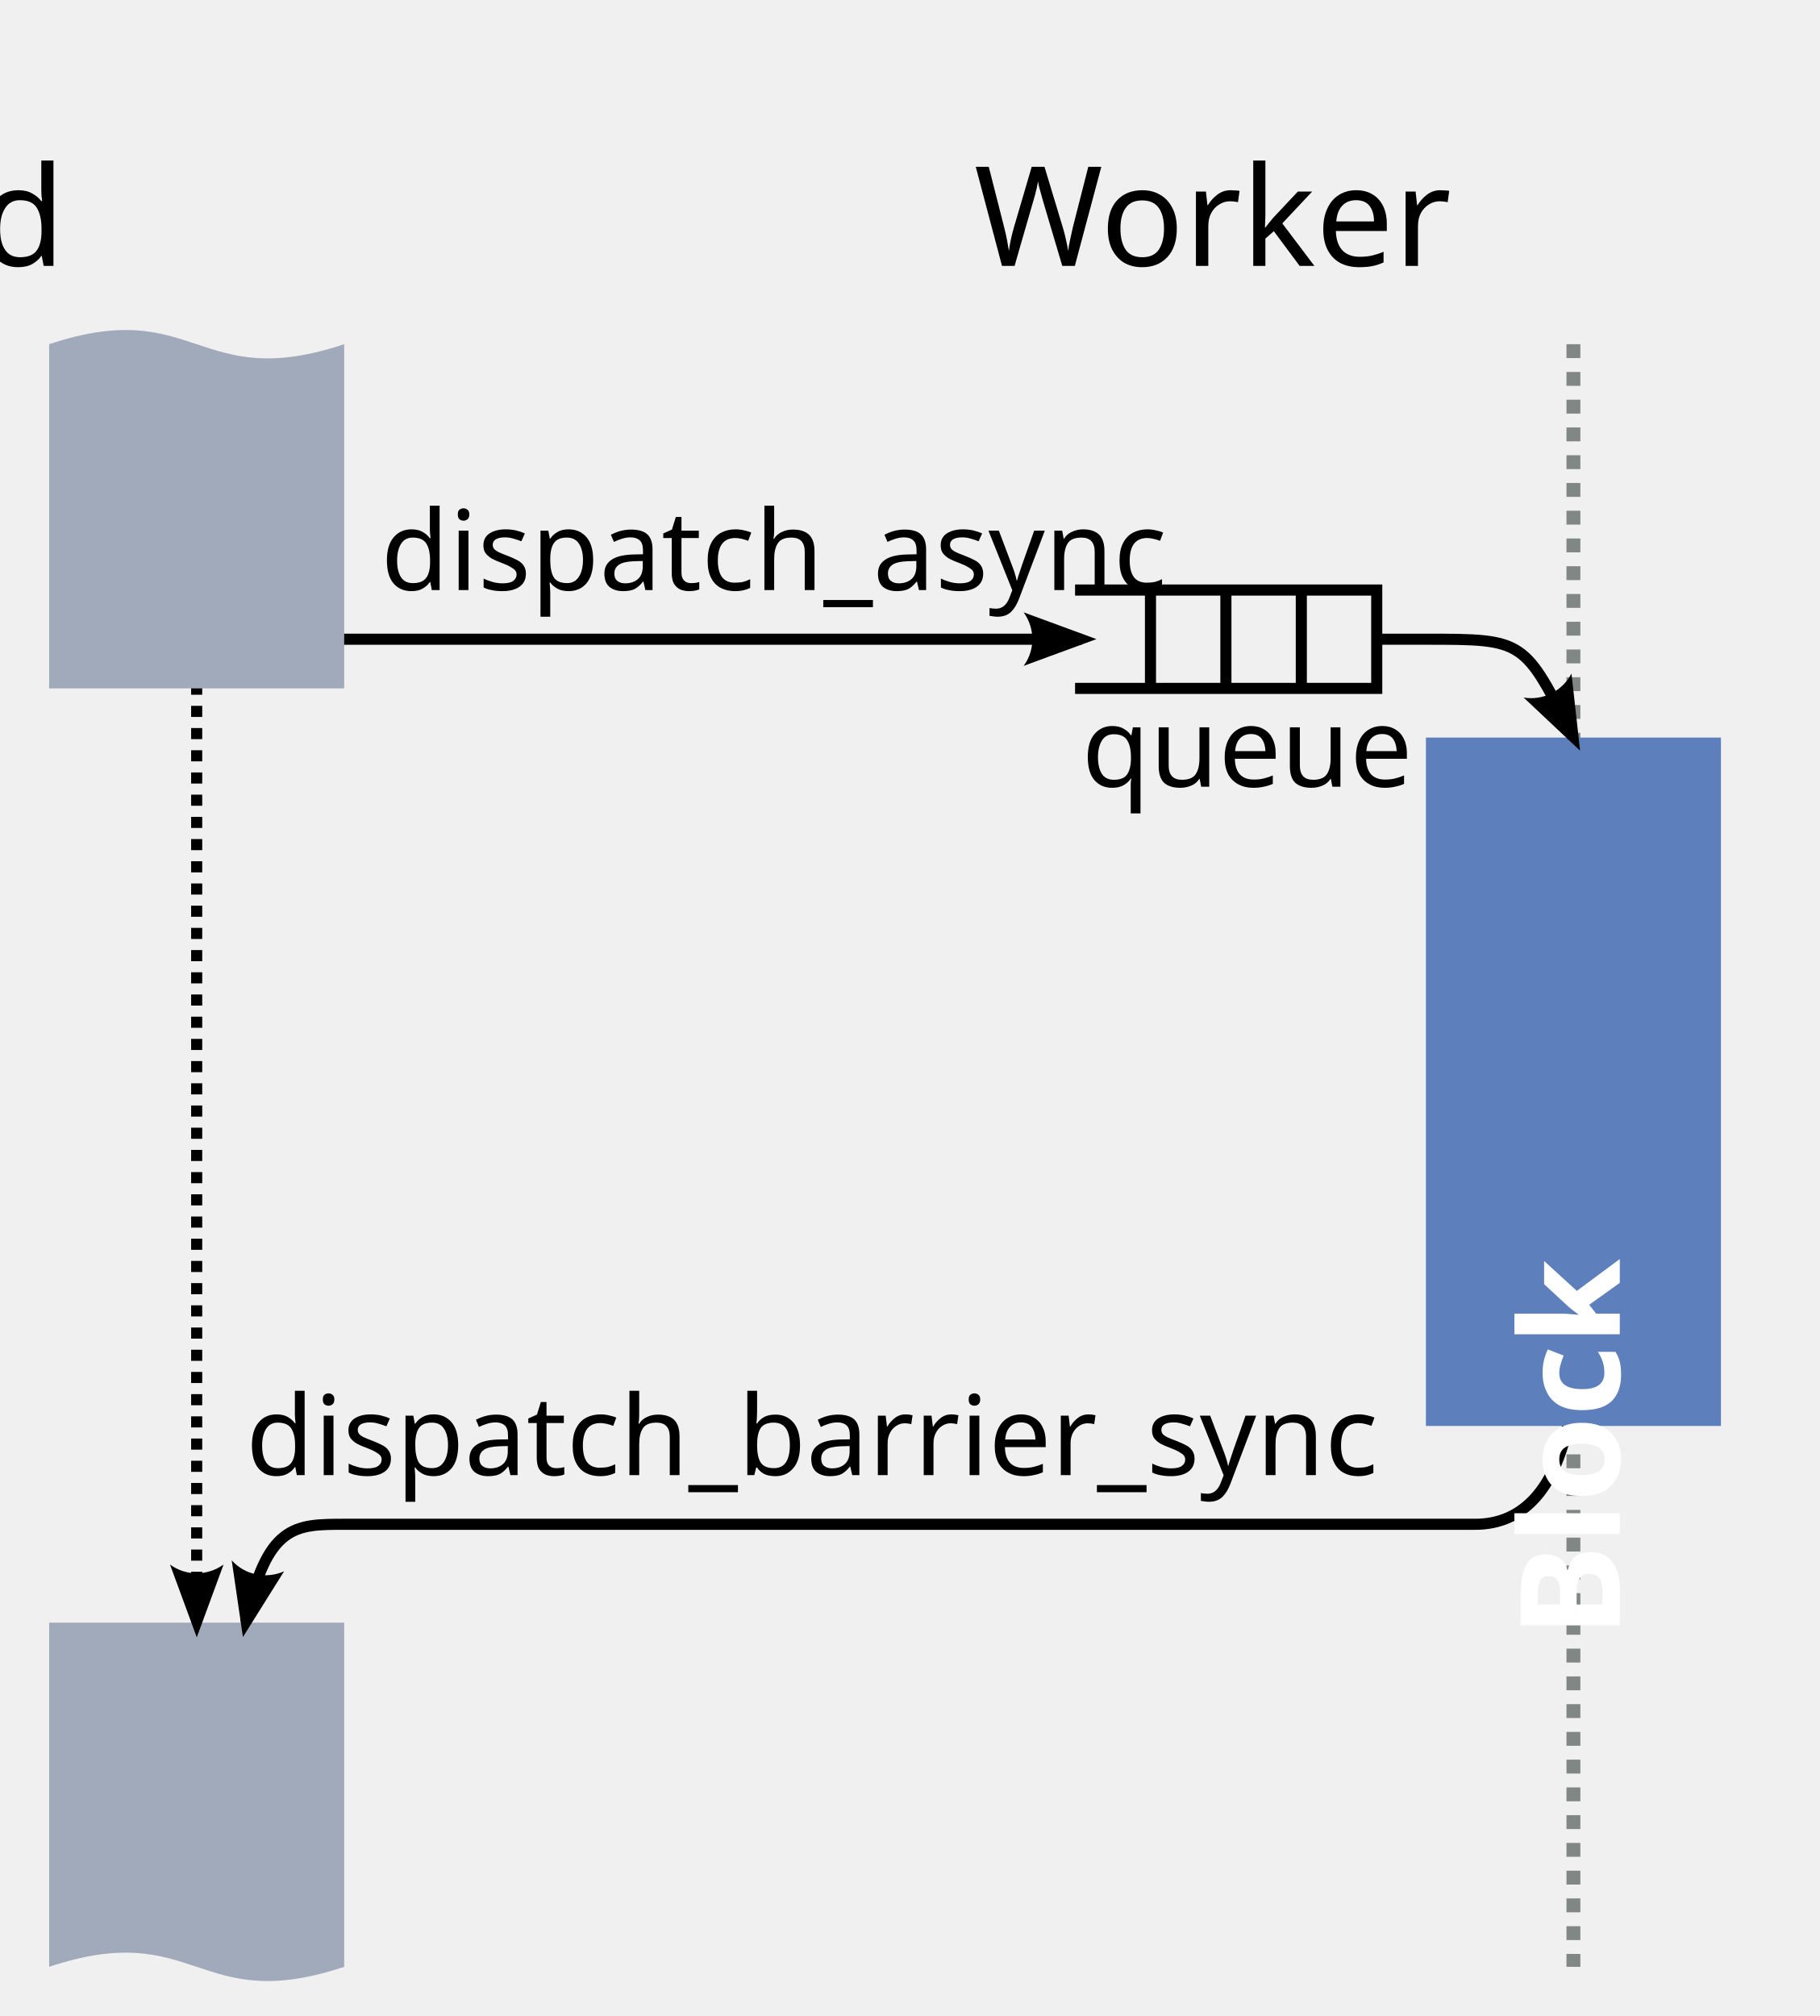
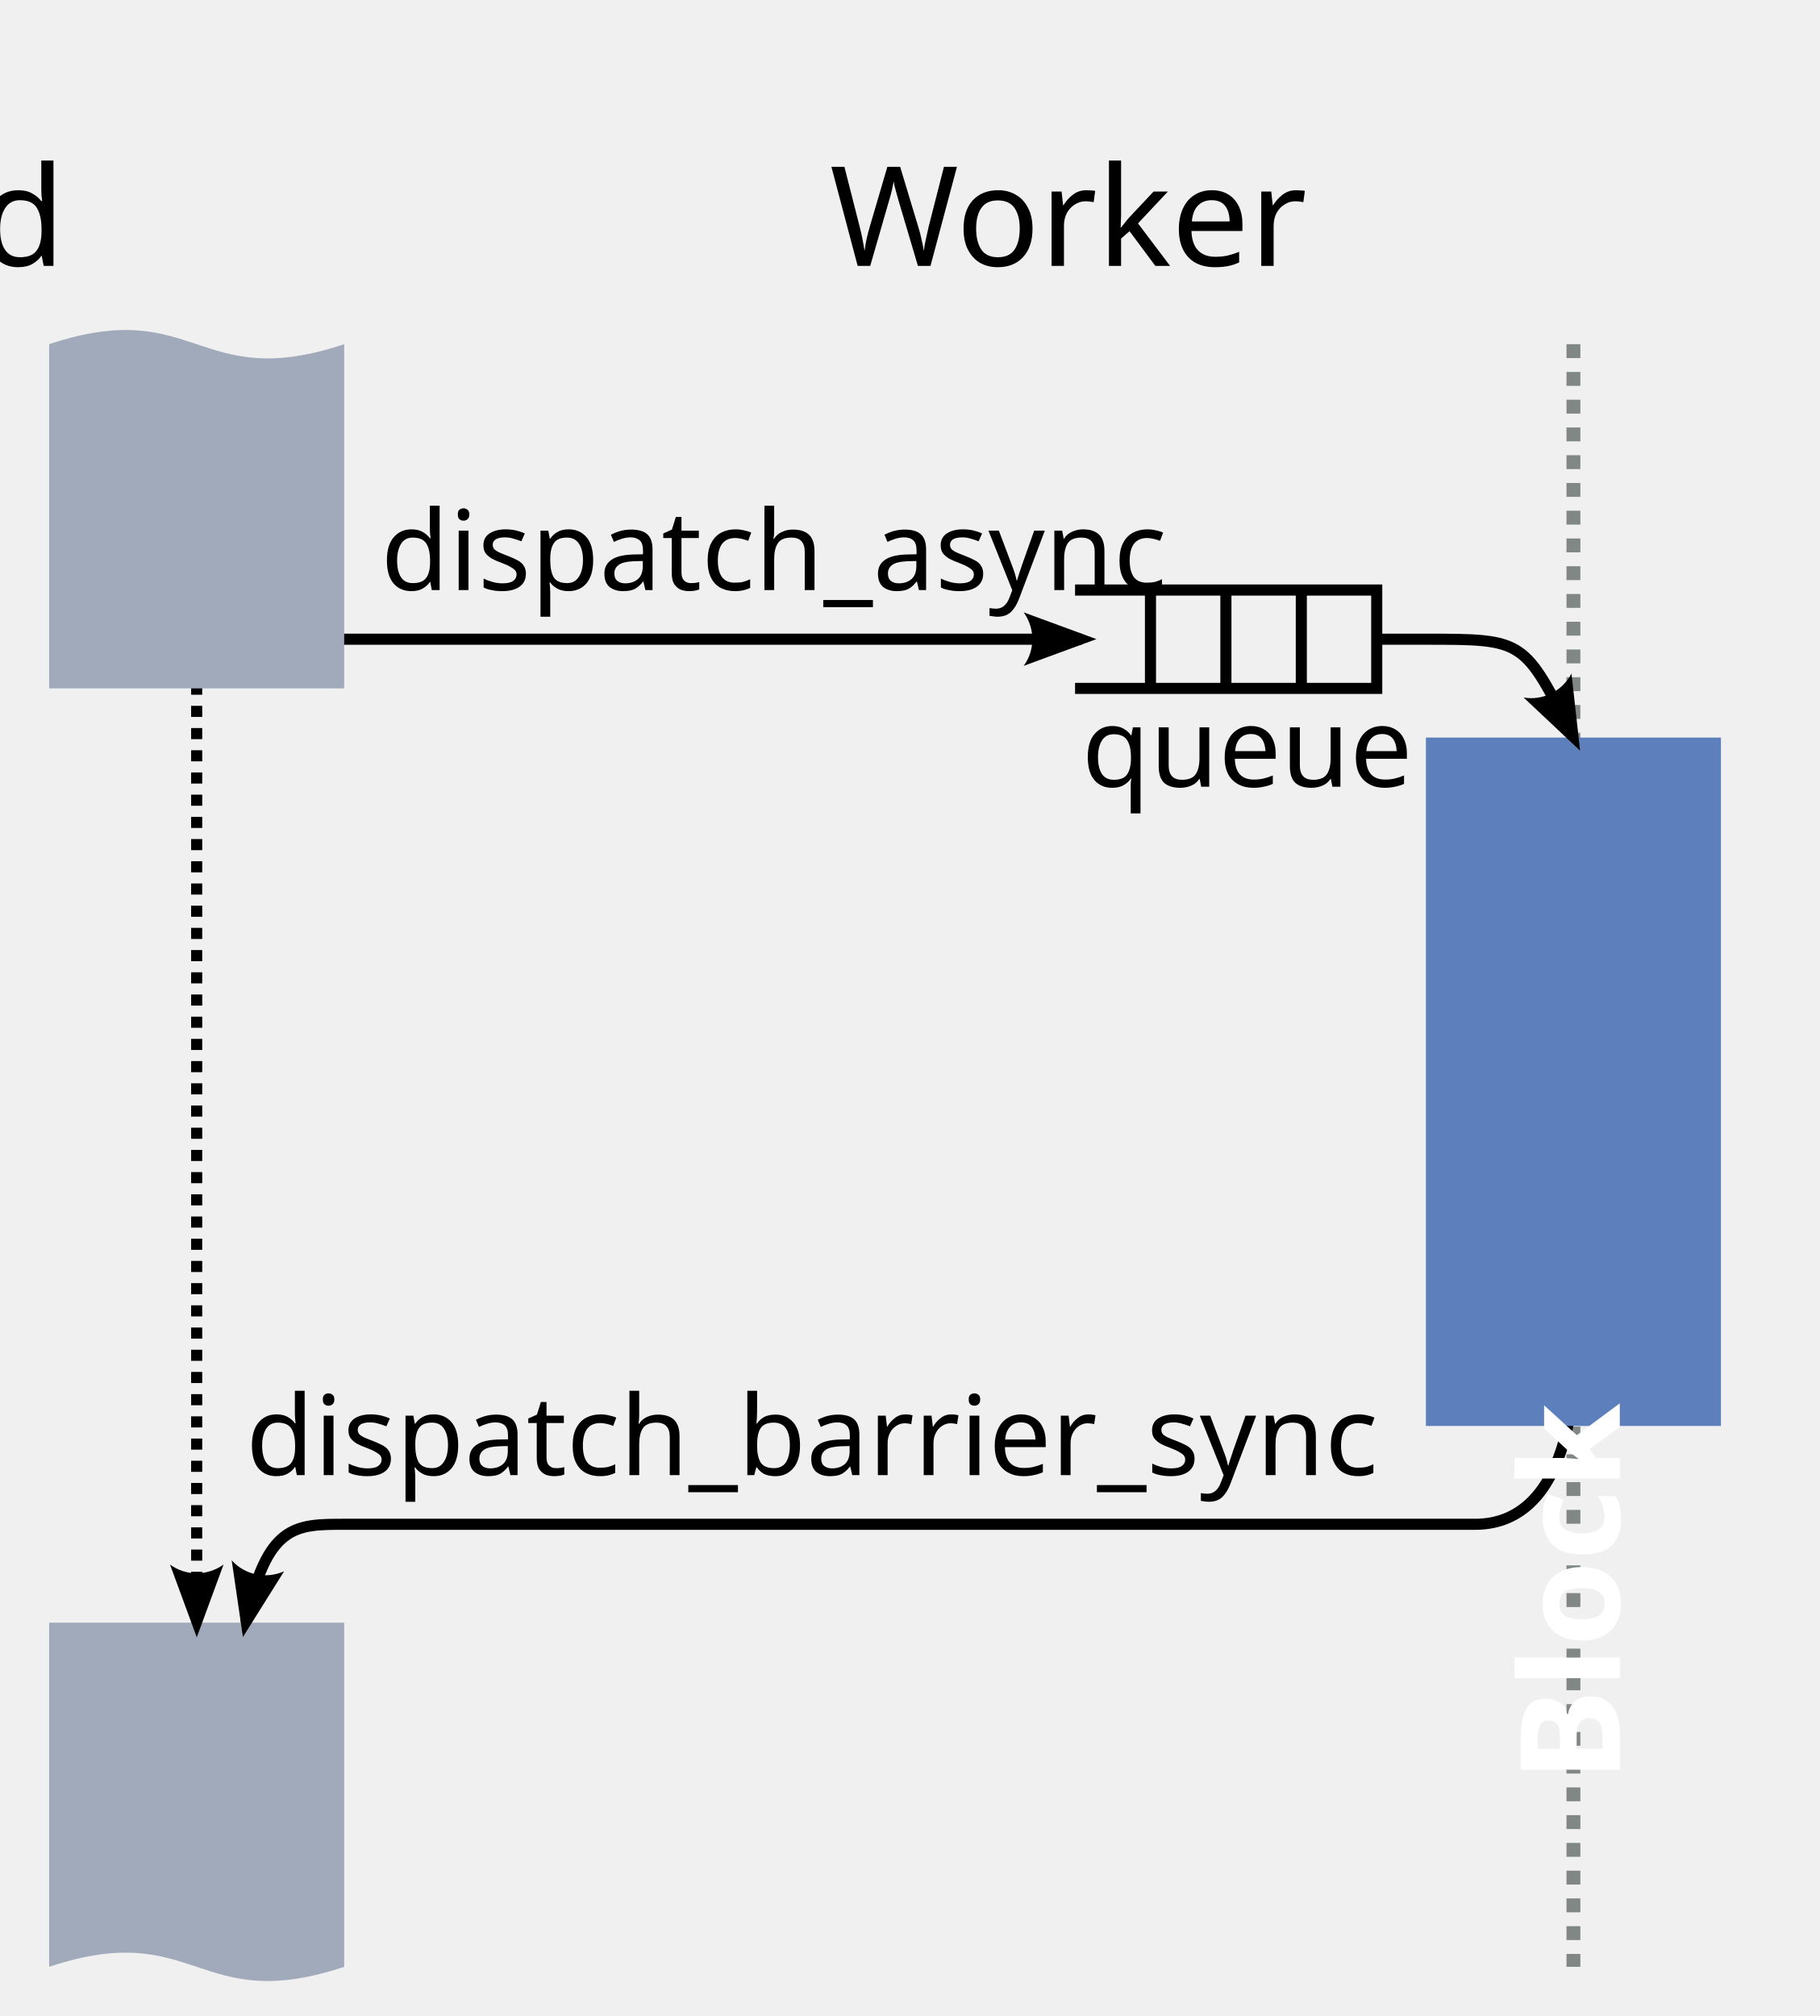
<svg xmlns="http://www.w3.org/2000/svg" width="131.102" height="145.276" id="svg2" version="1.1">
  <defs id="defs4">
    <marker orient="auto" refY="0" refX="0" id="Arrow2Mend" style="overflow:visible">
      <path id="path3844" style="font-size:12px;fill-rule:evenodd;stroke-width:0.625;stroke-linejoin:round" d="M 8.719,4.034 -2.207,0.016 8.719,-4.002 c -1.745,2.372 -1.735,5.617 -6e-7,8.035 z" transform="scale(-0.6,-0.6)" />
    </marker>
-     <marker orient="auto" refY="0" refX="0" id="Arrow1Lend" style="overflow:visible">
-       <path id="path3820" d="M 0,0 5,-5 -12.5,0 5,5 0,0 z" style="fill-rule:evenodd;stroke:#000000;stroke-width:1pt;marker-start:none" transform="matrix(-0.8,0,0,-0.8,-10,0)" />
-     </marker>
  </defs>
  <g id="layer1" transform="translate(0,-907.0853)">
-     <path style="fill:none;stroke:#808785;stroke-width:1;stroke-linecap:butt;stroke-linejoin:miter;stroke-miterlimit:4;stroke-opacity:1;stroke-dasharray:1, 1;stroke-dashoffset:0" d="m 113.386,931.889 0,116.929" id="path2989" />
-     <path id="path3036" d="m 3.543,1048.818 c 10.63,-3.543 10.63,3.543 21.26,0 1e-6,-10.63 0,-24.803 0,-24.803 l -21.26,0 c 0,0 0,14.173 0,24.803 z" style="fill:#a1aabb" />
-     <path style="fill:none;stroke:#000000;stroke-width:0.8;stroke-linecap:butt;stroke-linejoin:round;stroke-miterlimit:4;stroke-opacity:1;stroke-dasharray:none;marker-end:url(#Arrow2Mend)" d="m 113.386,1006.298 c 0,0 0,10.63 -7.087,10.63 -7.087,0 -77.953,0 -81.496,0 -3.543,0 -5.597,0 -7.087,7.087" id="path5942" />
    <text xml:space="preserve" style="font-size:40px;font-style:normal;font-weight:normal;line-height:100%;letter-spacing:0px;word-spacing:0px;fill:#000000;fill-opacity:1;stroke:none;font-family:Sans" x="14.173" y="916.245" id="text2995">
      <tspan id="tspan2997" x="14.173" y="916.245" style="font-size:10px;font-style:normal;font-variant:normal;font-weight:300;font-stretch:normal;text-align:center;line-height:100%;writing-mode:lr-tb;text-anchor:middle;font-family:Gill Sans;-inkscape-font-specification:Gill Sans Light">Main</tspan>
      <tspan x="14.173" y="926.245" id="tspan2999" style="font-size:10px;font-style:normal;font-variant:normal;font-weight:300;font-stretch:normal;text-align:center;line-height:100%;writing-mode:lr-tb;text-anchor:middle;font-family:Gill Sans;-inkscape-font-specification:Gill Sans Light">Thread</tspan>
    </text>
-     <text xml:space="preserve" style="font-size:40px;font-style:normal;font-weight:normal;line-height:100%;letter-spacing:0px;word-spacing:0px;fill:#000000;fill-opacity:1;stroke:none;font-family:Sans" x="113.386" y="916.245" id="text3001">
-       <tspan id="tspan3003" x="113.386" y="916.245" style="font-size:10px;font-style:normal;font-variant:normal;font-weight:300;font-stretch:normal;text-align:center;line-height:100%;writing-mode:lr-tb;text-anchor:middle;font-family:Gill Sans;-inkscape-font-specification:Gill Sans Light" />
-       <tspan x="113.386" y="926.245" id="tspan3005" style="font-size:10px;font-style:normal;font-variant:normal;font-weight:300;font-stretch:normal;text-align:center;line-height:100%;writing-mode:lr-tb;text-anchor:middle;font-family:Gill Sans;-inkscape-font-specification:Gill Sans Light">Worker</tspan>
-     </text>
+     <g id="g4807">
+       <path id="path2989" d="m 113.386,931.889 0,116.929" style="fill:none;stroke:#808785;stroke-width:1;stroke-linecap:butt;stroke-linejoin:miter;stroke-miterlimit:4;stroke-opacity:1;stroke-dasharray:1, 1;stroke-dashoffset:0" />
+       <text id="text3001" y="916.245" x="113.386" style="font-size:40px;font-style:normal;font-weight:normal;line-height:100%;letter-spacing:0px;word-spacing:0px;fill:#000000;fill-opacity:1;stroke:none;font-family:Sans" xml:space="preserve">
+         <tspan style="font-size:10px;font-style:normal;font-variant:normal;font-weight:300;font-stretch:normal;text-align:center;line-height:100%;writing-mode:lr-tb;text-anchor:middle;font-family:Gill Sans;-inkscape-font-specification:Gill Sans Light" y="916.245" x="113.386" id="tspan3003" />
+         <tspan style="font-size:10px;font-style:normal;font-variant:normal;font-weight:300;font-stretch:normal;text-align:center;line-height:100%;writing-mode:lr-tb;text-anchor:middle;font-family:Gill Sans;-inkscape-font-specification:Gill Sans Light" id="tspan3005" y="926.245" x="113.386">Worker</tspan>
+       </text>
+     </g>
+     <path id="path3036" d="m 3.543,1048.818 c 10.63,-3.543 10.63,3.543 21.26,0 1e-6,-10.63 0,-24.803 0,-24.803 l -21.26,0 c 0,0 0,14.173 0,24.803 z" style="fill:#a1aabb" />
    <path style="fill:none;stroke:#000000;stroke-width:0.8;stroke-linecap:butt;stroke-linejoin:miter;stroke-miterlimit:4;stroke-opacity:1;stroke-dasharray:0.8, 0.8;stroke-dashoffset:0;marker-end:url(#Arrow2Mend)" d="m 14.173,953.149 -1e-6,70.866" id="path3044" />
-     <text xml:space="preserve" style="font-size:8px;font-style:normal;font-variant:normal;font-weight:300;font-stretch:normal;text-align:start;line-height:125%;letter-spacing:0px;word-spacing:0px;writing-mode:lr-tb;text-anchor:start;fill:#000000;fill-opacity:1;stroke:none;font-family:Gill Sans;-inkscape-font-specification:Gill Sans Light" x="27.447" y="949.605" id="text3806">
-       <tspan id="tspan3808" x="27.447" y="949.605" style="font-size:8px;font-style:normal;font-variant:normal;font-weight:300;font-stretch:normal;text-align:start;line-height:125%;writing-mode:lr-tb;text-anchor:start;font-family:Gill Sans;-inkscape-font-specification:Gill Sans Light">dispatch_async</tspan>
-     </text>
-     <text id="text3810" y="1013.385" x="17.717" style="font-size:8px;font-style:normal;font-variant:normal;font-weight:300;font-stretch:normal;text-align:start;line-height:125%;letter-spacing:0px;word-spacing:0px;writing-mode:lr-tb;text-anchor:start;fill:#000000;fill-opacity:1;stroke:none;font-family:Gill Sans;-inkscape-font-specification:Gill Sans Light" xml:space="preserve">
-       <tspan style="font-size:8px;font-style:normal;font-variant:normal;font-weight:300;font-stretch:normal;text-align:start;line-height:125%;writing-mode:lr-tb;text-anchor:start;font-family:Gill Sans;-inkscape-font-specification:Gill Sans Light" y="1013.385" x="17.717" id="tspan3812">dispatch_barrier_sync</tspan>
-     </text>
-     <rect style="fill:#5d7fbb;stroke:none" id="rect3038" width="21.26" height="49.606" x="102.756" y="960.235" />
-     <text xml:space="preserve" style="font-size:40px;font-style:normal;font-weight:normal;line-height:125%;letter-spacing:0px;word-spacing:0px;fill:#000000;fill-opacity:1;stroke:none;font-family:Sans" x="-985.465" y="116.726" id="text3814" transform="matrix(0,-1,1,0,0,0)">
-       <tspan id="tspan3816" x="-985.465" y="116.726" style="font-size:10px;font-style:normal;font-variant:normal;font-weight:bold;font-stretch:normal;text-align:center;line-height:125%;writing-mode:lr-tb;text-anchor:middle;fill:#ffffff;font-family:Gill Sans;-inkscape-font-specification:Gill Sans Bold">Block</tspan>
-     </text>
-     <path id="path3825" style="fill:none;stroke:#000000;stroke-width:0.8;stroke-linecap:butt;stroke-linejoin:miter;stroke-miterlimit:4;stroke-opacity:1;stroke-dasharray:none" d="m 82.907,949.605 0,7.087 m 5.435,-7.087 0,7.087 m 5.435,-7.087 c 0,7.087 0,7.087 0,7.087 l 0,0 m -16.305,-7.087 21.74,0 0,7.087 -21.74,0" />
-     <path style="fill:none;stroke:#000000;stroke-width:0.8;stroke-linecap:butt;stroke-linejoin:miter;stroke-miterlimit:4;stroke-opacity:1;stroke-dasharray:none;marker-end:url(#Arrow2Mend)" d="m 21.26,953.148 56.693,10e-6" id="path3830" />
-     <text id="text4016" y="963.778" x="77.953" style="font-size:8px;font-style:normal;font-variant:normal;font-weight:300;font-stretch:normal;text-align:start;line-height:125%;letter-spacing:0px;word-spacing:0px;writing-mode:lr-tb;text-anchor:start;fill:#000000;fill-opacity:1;stroke:none;font-family:Gill Sans;-inkscape-font-specification:Gill Sans Light" xml:space="preserve">
-       <tspan style="font-size:8px;font-style:normal;font-variant:normal;font-weight:300;font-stretch:normal;text-align:start;line-height:125%;writing-mode:lr-tb;text-anchor:start;font-family:Gill Sans;-inkscape-font-specification:Gill Sans Light" y="963.778" x="77.953" id="tspan4018">queue</tspan>
-     </text>
+     <g id="g4813">
+       <text xml:space="preserve" style="font-size:8px;font-style:normal;font-variant:normal;font-weight:300;font-stretch:normal;text-align:start;line-height:125%;letter-spacing:0px;word-spacing:0px;writing-mode:lr-tb;text-anchor:start;fill:#000000;fill-opacity:1;stroke:none;font-family:Gill Sans;-inkscape-font-specification:Gill Sans Light" x="17.717" y="1013.385" id="text3810">
+         <tspan id="tspan3812" x="17.717" y="1013.385" style="font-size:8px;font-style:normal;font-variant:normal;font-weight:300;font-stretch:normal;text-align:start;line-height:125%;writing-mode:lr-tb;text-anchor:start;font-family:Gill Sans;-inkscape-font-specification:Gill Sans Light">dispatch_barrier_sync</tspan>
+       </text>
+       <path id="path5942" d="m 113.386,1006.298 c 0,0 0,10.63 -7.087,10.63 -7.087,0 -77.953,0 -81.496,0 -3.543,0 -5.597,0 -7.087,7.087" style="fill:none;stroke:#000000;stroke-width:0.8;stroke-linecap:butt;stroke-linejoin:round;stroke-miterlimit:4;stroke-opacity:1;stroke-dasharray:none;marker-end:url(#Arrow2Mend)" />
+     </g>
+     <g id="g4827">
+       <rect y="960.235" x="102.756" height="49.606" width="21.26" id="rect3038" style="fill:#5d7fbb;stroke:none" />
+       <text transform="matrix(0,-1,1,0,0,0)" id="text3814" y="116.726" x="-985.465" style="font-size:40px;font-style:normal;font-weight:normal;line-height:125%;letter-spacing:0px;word-spacing:0px;fill:#000000;fill-opacity:1;stroke:none;font-family:Sans" xml:space="preserve">
+         <tspan style="font-size:10px;font-style:normal;font-variant:normal;font-weight:bold;font-stretch:normal;text-align:center;line-height:125%;writing-mode:lr-tb;text-anchor:middle;fill:#ffffff;font-family:Gill Sans;-inkscape-font-specification:Gill Sans Bold" y="116.726" x="-985.465" id="tspan3816">Block</tspan>
+       </text>
+     </g>
+     <g id="g4818">
+       <text id="text3806" y="949.605" x="27.447" style="font-size:8px;font-style:normal;font-variant:normal;font-weight:300;font-stretch:normal;text-align:start;line-height:125%;letter-spacing:0px;word-spacing:0px;writing-mode:lr-tb;text-anchor:start;fill:#000000;fill-opacity:1;stroke:none;font-family:Gill Sans;-inkscape-font-specification:Gill Sans Light" xml:space="preserve">
+         <tspan style="font-size:8px;font-style:normal;font-variant:normal;font-weight:300;font-stretch:normal;text-align:start;line-height:125%;writing-mode:lr-tb;text-anchor:start;font-family:Gill Sans;-inkscape-font-specification:Gill Sans Light" y="949.605" x="27.447" id="tspan3808">dispatch_async</tspan>
+       </text>
+       <path style="fill:none;stroke:#000000;stroke-width:0.8;stroke-linecap:butt;stroke-linejoin:miter;stroke-miterlimit:4;stroke-opacity:1;stroke-dasharray:none;marker-end:url(#Arrow2Mend)" d="m 99.213,953.148 c 0,0 0,0 3.543,0 7.087,0 7.087,0 10.63,7.087" id="path3996" />
+       <path d="m 82.907,949.605 0,7.087 m 5.435,-7.087 0,7.087 m 5.435,-7.087 c 0,7.087 0,7.087 0,7.087 l 0,0 m -16.305,-7.087 21.74,0 0,7.087 -21.74,0" style="fill:none;stroke:#000000;stroke-width:0.8;stroke-linecap:butt;stroke-linejoin:miter;stroke-miterlimit:4;stroke-opacity:1;stroke-dasharray:none" id="path3825" />
+       <path id="path3830" d="m 21.26,953.148 56.693,10e-6" style="fill:none;stroke:#000000;stroke-width:0.8;stroke-linecap:butt;stroke-linejoin:miter;stroke-miterlimit:4;stroke-opacity:1;stroke-dasharray:none;marker-end:url(#Arrow2Mend)" />
+       <text xml:space="preserve" style="font-size:8px;font-style:normal;font-variant:normal;font-weight:300;font-stretch:normal;text-align:start;line-height:125%;letter-spacing:0px;word-spacing:0px;writing-mode:lr-tb;text-anchor:start;fill:#000000;fill-opacity:1;stroke:none;font-family:Gill Sans;-inkscape-font-specification:Gill Sans Light" x="77.953" y="963.778" id="text4016">
+         <tspan id="tspan4018" x="77.953" y="963.778" style="font-size:8px;font-style:normal;font-variant:normal;font-weight:300;font-stretch:normal;text-align:start;line-height:125%;writing-mode:lr-tb;text-anchor:start;font-family:Gill Sans;-inkscape-font-specification:Gill Sans Light">queue</tspan>
+       </text>
+     </g>
    <path style="fill:#a1aabb" d="m 3.543,931.889 c 10.63,-3.543 10.63,3.543 21.26,0 1e-6,10.63 1e-6,24.803 1e-6,24.803 l -21.26,0 c 0,0 0,-14.173 0,-24.803 z" id="rect3031" />
-     <path id="path3996" d="m 99.213,953.148 c 0,0 0,0 3.543,0 7.087,0 7.087,0 10.63,7.087" style="fill:none;stroke:#000000;stroke-width:0.8;stroke-linecap:butt;stroke-linejoin:miter;stroke-miterlimit:4;stroke-opacity:1;stroke-dasharray:none;marker-end:url(#Arrow2Mend)" />
  </g>
</svg>
